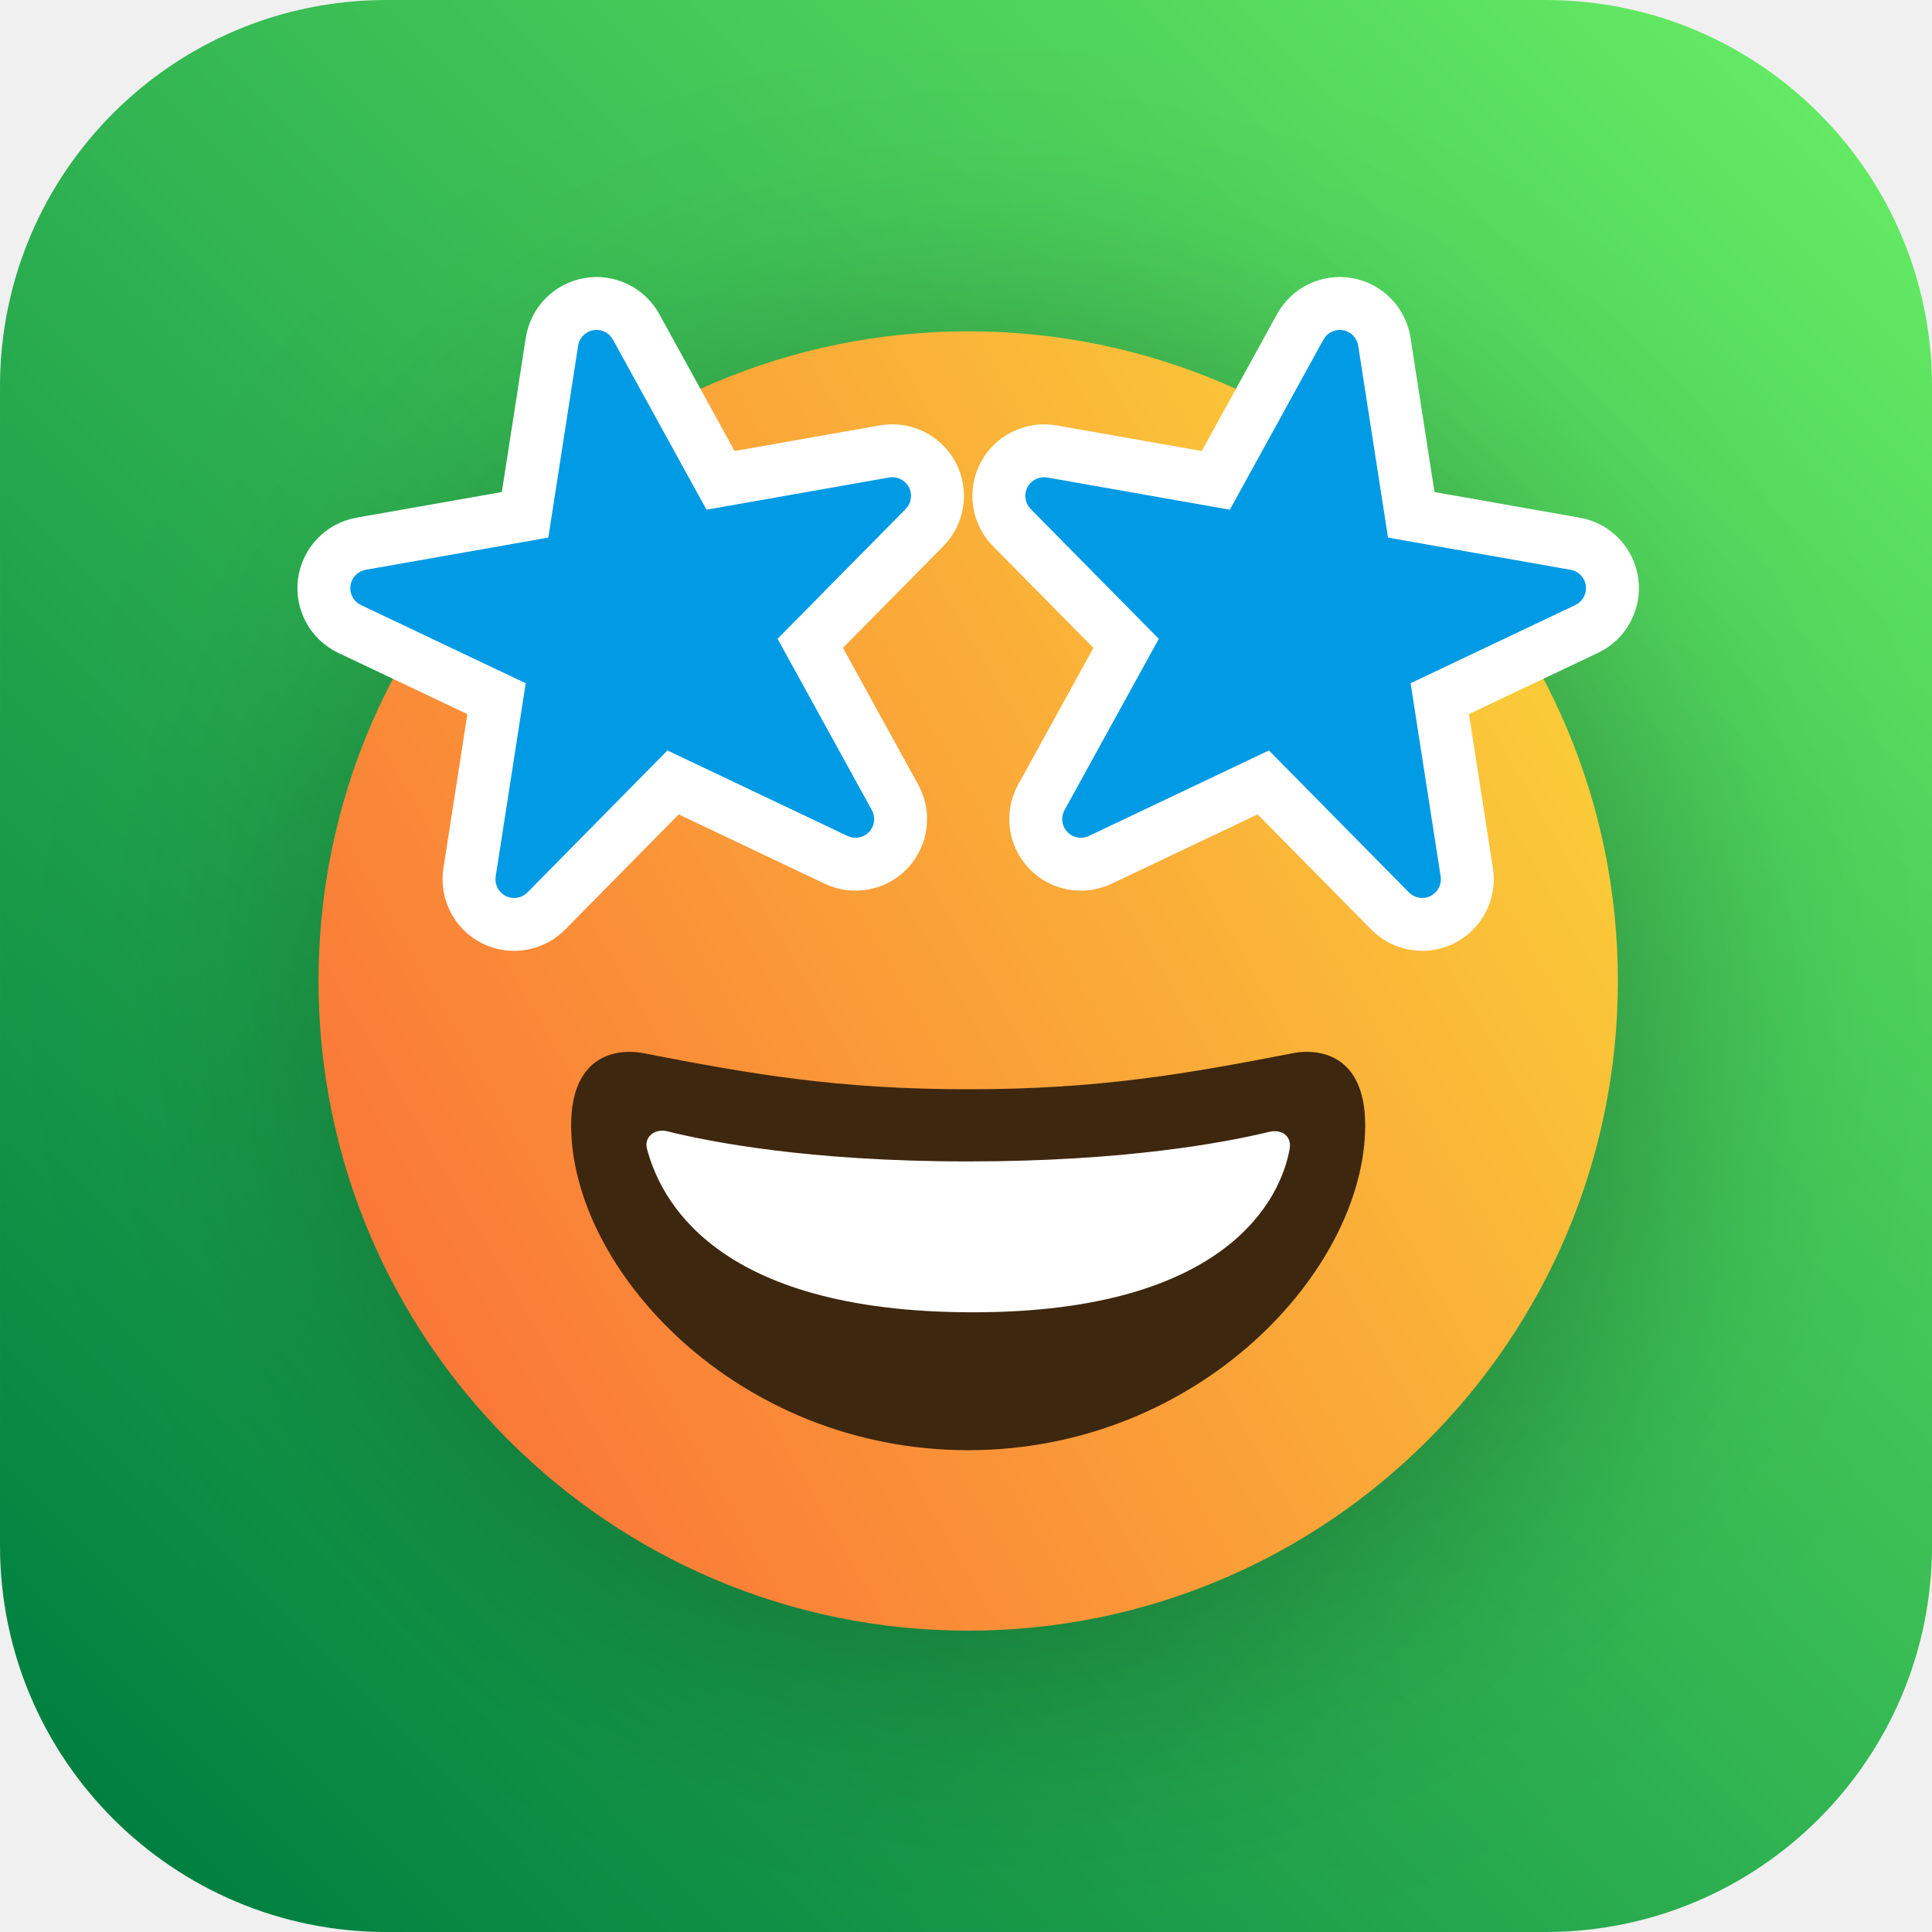
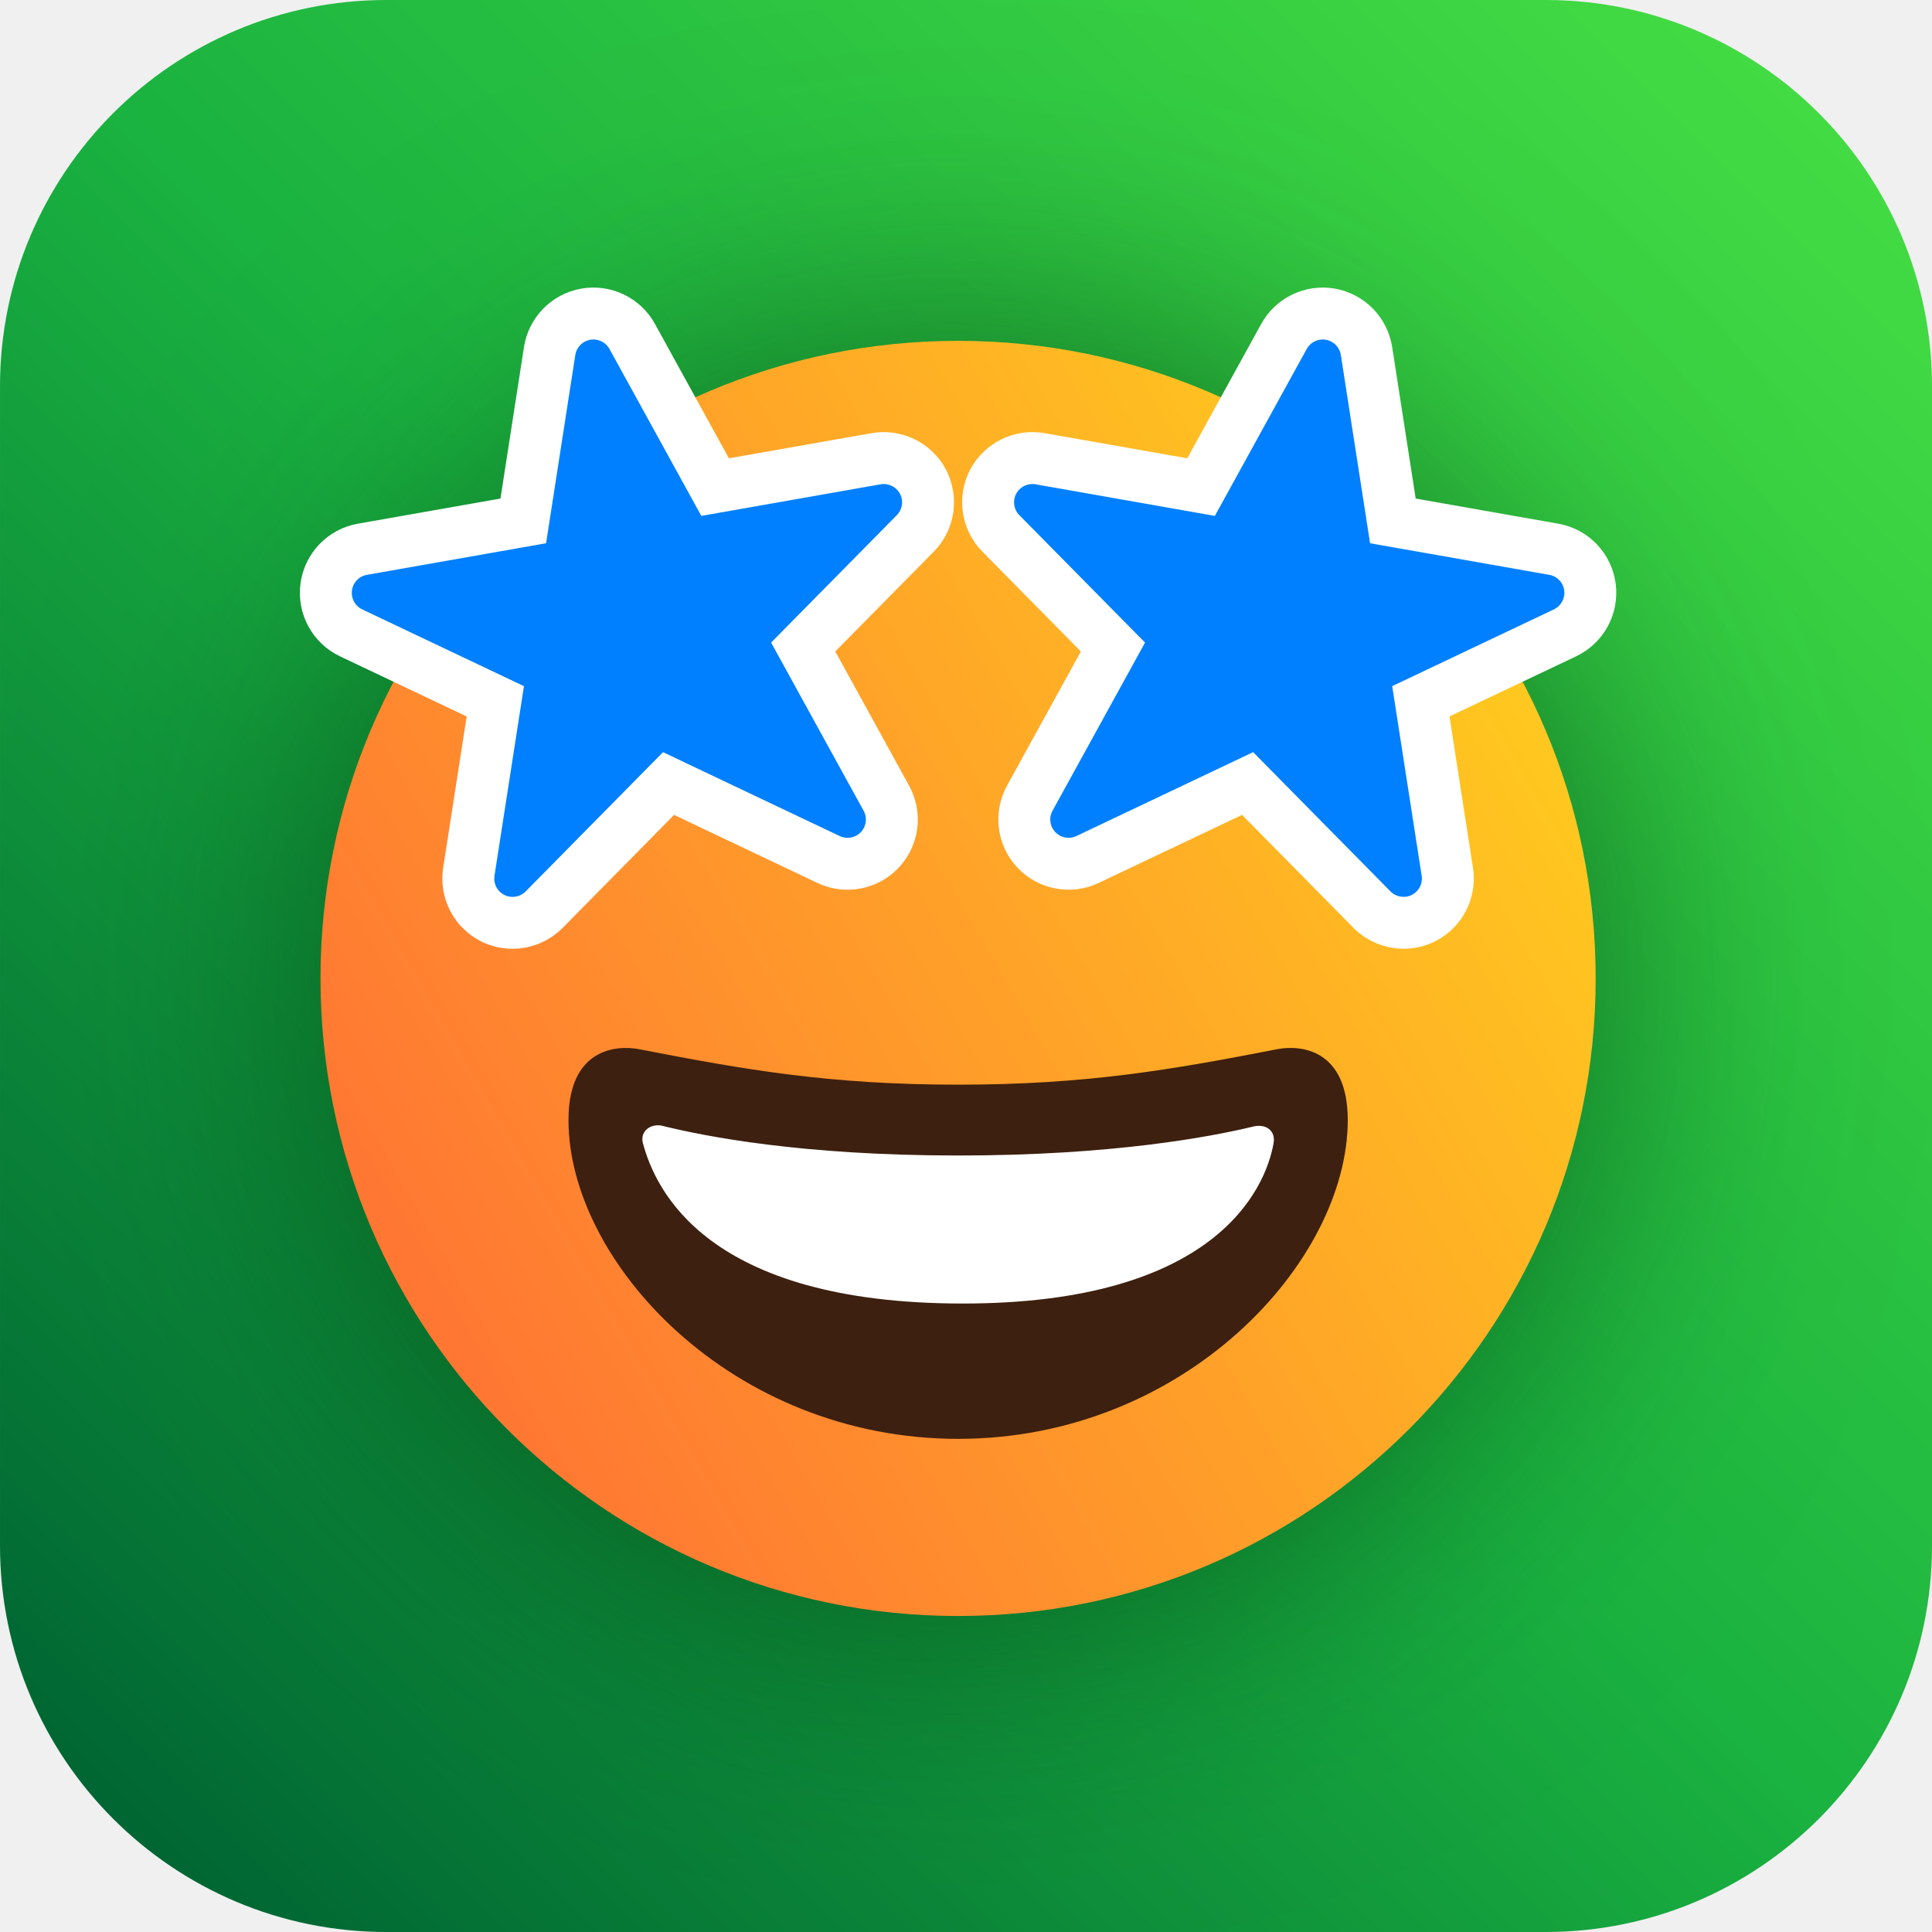
<svg xmlns="http://www.w3.org/2000/svg" xmlns:xlink="http://www.w3.org/1999/xlink" width="250" height="250" viewBox="0 0 66.146 66.146" version="1.1" id="svg5" xml:space="preserve">
  <defs id="defs2">
-     <linearGradient id="linearGradient120">
-       <stop style="stop-color:#fa7938;stop-opacity:1;" offset="0" id="stop119" />
-       <stop style="stop-color:#faca38;stop-opacity:1;" offset="1" id="stop120" />
+     <linearGradient id="linearGradient48">
+       <stop style="stop-color:#006633;stop-opacity:1;" offset="0" id="stop46" />
+       <stop style="stop-color:#1ab240;stop-opacity:1;" offset="0.5" id="stop47" />
+       <stop style="stop-color:#43db43;stop-opacity:1;" offset="1" id="stop48" />
    </linearGradient>
-     <linearGradient id="linearGradient107">
-       <stop style="stop-color:#008040;stop-opacity:1;" offset="0" id="stop106" />
-       <stop style="stop-color:#63e963;stop-opacity:1;" offset="1" id="stop107" />
+     <linearGradient id="linearGradient122">
+       <stop style="stop-color:#ff7733;stop-opacity:1;" offset="0" id="stop121" />
+       <stop style="stop-color:#ffc71f;stop-opacity:1;" offset="1" id="stop122" />
    </linearGradient>
    <style id="style6568">.cls-1{fill:none;}.cls-2{clip-path:url(#clip-path);}</style>
    <style id="style6568-5">.cls-1{fill:none;}.cls-2{clip-path:url(#clip-path);}</style>
    <style id="style6568-9">.cls-1{fill:none;}.cls-2{clip-path:url(#clip-path);}</style>
    <style id="style22571">.cls-1{fill:#84d0f7;}.cls-2{fill:#aa392d;}.cls-3{fill:#7c211a;}.cls-4{fill:#e59973;}.cls-5{fill:#2d2d2d;}.cls-6{opacity:0.2;}.cls-7{opacity:0.3;}</style>
    <style id="style23309">
      .cls-1 {
        fill: none;
      }
    </style>
    <style id="style6568-7">.cls-1{fill:none;}.cls-2{clip-path:url(#clip-path);}</style>
    <style id="style6568-5-5">.cls-1{fill:none;}.cls-2{clip-path:url(#clip-path);}</style>
    <style id="style6568-9-3">.cls-1{fill:none;}.cls-2{clip-path:url(#clip-path);}</style>
    <style id="style22571-5">.cls-1{fill:#84d0f7;}.cls-2{fill:#aa392d;}.cls-3{fill:#7c211a;}.cls-4{fill:#e59973;}.cls-5{fill:#2d2d2d;}.cls-6{opacity:0.2;}.cls-7{opacity:0.3;}</style>
    <style id="style23309-6">
      .cls-1 {
        fill: none;
      }
    </style>
    <style id="style1-9">
      .cls-1 {
        fill: none;
      }
    </style>
-     <linearGradient xlink:href="#linearGradient107" id="linearGradient220" gradientUnits="userSpaceOnUse" gradientTransform="matrix(0.6451905,0,0,0.6451905,88.84633,129.9233)" x1="211.292" y1="762.624" x2="301.672" y2="672.244" />
-     <linearGradient xlink:href="#linearGradient120" id="linearGradient72" gradientUnits="userSpaceOnUse" gradientTransform="matrix(4.670535,0,0,4.670535,181.3872,533.1583)" x1="11.106" y1="14.468" x2="19.155" y2="9.821" />
-     <filter style="color-interpolation-filters:sRGB" id="filter103" x="-0.27" y="-0.27" width="1.562" height="1.562">
-       <feFlood result="flood" in="SourceGraphic" flood-opacity="0.302" flood-color="rgb(0,0,0)" id="feFlood101" />
-       <feGaussianBlur result="blur" in="SourceGraphic" stdDeviation="5" id="feGaussianBlur101" />
-       <feOffset result="offset" in="blur" dx="1" dy="1" id="feOffset101" />
-       <feComposite result="comp1" operator="in" in="flood" in2="offset" id="feComposite102" />
-       <feComposite result="comp2" operator="over" in="SourceGraphic" in2="comp1" id="feComposite103" />
+     <linearGradient xlink:href="#linearGradient48" id="linearGradient220" gradientUnits="userSpaceOnUse" gradientTransform="matrix(0.6451905,0,0,0.6451905,88.84633,129.9233)" x1="211.292" y1="762.624" x2="301.672" y2="672.244" />
+     <filter style="color-interpolation-filters:sRGB" id="filter5-7" x="-0.275" y="-0.275" width="1.55" height="1.55">
+       <feFlood result="flood" in="SourceGraphic" flood-opacity="0.6" flood-color="rgb(0,51,13)" id="feFlood4-5" />
+       <feGaussianBlur result="blur" in="SourceGraphic" stdDeviation="5" id="feGaussianBlur4-3" />
+       <feOffset result="offset" in="blur" dx="0" dy="0" id="feOffset4-5" />
+       <feComposite result="comp1" operator="in" in="flood" in2="offset" id="feComposite4-6" />
+       <feComposite result="comp2" operator="over" in="SourceGraphic" in2="comp1" id="feComposite5-2" />
    </filter>
+     <linearGradient xlink:href="#linearGradient122" id="linearGradient2" gradientUnits="userSpaceOnUse" gradientTransform="matrix(4.583455,0,0,4.583455,182.3867,534.175)" x1="11.106" y1="14.468" x2="19.155" y2="9.821" />
  </defs>
  <g id="layer1" transform="translate(-220.3618,-558.8379)">
    <rect style="fill:url(#linearGradient220);fill-opacity:1;stroke-width:4.147" id="rect219" width="66.146" height="66.146" x="220.362" y="558.838" rx="13.229" ry="13.229" />
-     <path fill="#ffcc4d" d="m 275.753,592.424 c 0,12.285 -9.959,22.243 -22.243,22.243 -12.285,0 -22.243,-9.959 -22.243,-22.243 0,-12.285 9.959,-22.243 22.243,-22.243 12.285,0 22.243,9.959 22.243,22.243" id="path54" style="fill:url(#linearGradient72);fill-opacity:1;stroke:#ffffff;stroke-width:0;stroke-miterlimit:4;stroke-dasharray:none;stroke-opacity:1;filter:url(#filter103)" />
-     <path fill="#664500" d="m 253.509,596.131 c -4.477,0 -7.448,-0.521 -11.122,-1.236 -0.839,-0.162 -2.471,0 -2.471,2.471 0,4.943 5.678,11.122 13.593,11.122 7.914,0 13.593,-6.179 13.593,-11.122 0,-2.471 -1.632,-2.635 -2.471,-2.471 -3.674,0.714 -6.645,1.236 -11.122,1.236 z" id="path55" style="fill:#3e270f;fill-opacity:1;stroke:none;stroke-width:0;stroke-miterlimit:4;stroke-dasharray:none" />
-     <path fill="#ffffff" d="m 243.214,597.572 c 1.422,0.351 4.8,1.03 10.295,1.03 5.356,0 8.777,-0.645 10.264,-1.003 0.483,-0.129 0.815,0.148 0.744,0.562 -0.285,1.657 -2.091,5.606 -10.842,5.606 -8.96,0 -10.732,-3.99 -11.161,-5.591 -0.116,-0.434 0.294,-0.713 0.7,-0.604 z" id="path56" style="stroke-width:0;stroke-miterlimit:4;stroke-dasharray:none" />
-     <path fill="#e95f28" d="m 250.645,574.294 -5.613,0.99 -2.892,-5.256 c -0.319,-0.58 -0.974,-0.89 -1.621,-0.776 -0.651,0.115 -1.158,0.631 -1.259,1.284 l -0.921,5.928 -5.613,0.99 c -0.661,0.116 -1.171,0.649 -1.262,1.315 -0.09,0.666 0.261,1.314 0.869,1.603 l 5.029,2.387 -0.924,5.946 c -0.103,0.662 0.234,1.315 0.832,1.618 0.221,0.111 0.458,0.164 0.695,0.164 0.404,0 0.803,-0.158 1.101,-0.46 l 4.34,-4.401 5.583,2.651 c 0.606,0.287 1.327,0.152 1.787,-0.336 0.46,-0.488 0.551,-1.216 0.229,-1.803 l -2.902,-5.274 3.911,-3.964 c 0.472,-0.478 0.58,-1.207 0.268,-1.803 -0.314,-0.596 -0.98,-0.918 -1.637,-0.803 z m 5.729,0 5.613,0.99 2.892,-5.256 c 0.319,-0.58 0.974,-0.89 1.621,-0.776 0.65,0.115 1.157,0.631 1.258,1.284 l 0.921,5.928 5.613,0.99 c 0.662,0.116 1.173,0.648 1.262,1.314 0.089,0.666 -0.261,1.314 -0.869,1.603 l -5.029,2.387 0.924,5.946 c 0.103,0.662 -0.234,1.315 -0.832,1.618 -0.221,0.111 -0.458,0.164 -0.694,0.164 -0.404,0 -0.803,-0.158 -1.101,-0.46 l -4.34,-4.4 -5.583,2.651 c -0.606,0.287 -1.327,0.152 -1.787,-0.336 -0.46,-0.488 -0.551,-1.216 -0.229,-1.803 l 2.902,-5.273 -3.911,-3.964 c -0.472,-0.478 -0.58,-1.207 -0.268,-1.803 0.315,-0.596 0.981,-0.918 1.639,-0.803 z" id="path57" style="fill:#009ae5;fill-opacity:1;stroke:#ffffff;stroke-width:1.812;stroke-miterlimit:4;stroke-dasharray:none;stroke-opacity:1" />
+     <path fill="#ffcc4d" d="m 274.993,592.336 c 0,12.056 -9.773,21.829 -21.829,21.829 -12.056,0 -21.829,-9.773 -21.829,-21.829 0,-12.056 9.773,-21.829 21.829,-21.829 12.056,0 21.829,9.773 21.829,21.829" id="path22-1" style="fill:url(#linearGradient2);fill-opacity:1;stroke:#ffffff;stroke-width:0;stroke-miterlimit:4;stroke-dasharray:none;stroke-opacity:1;filter:url(#filter5-7)" />
+     <path fill="#664500" d="m 253.164,595.974 c -4.394,0 -7.309,-0.512 -10.914,-1.213 -0.823,-0.159 -2.425,0 -2.425,2.425 0,4.851 5.572,10.914 13.34,10.914 7.766,0 13.34,-6.064 13.34,-10.914 0,-2.425 -1.602,-2.585 -2.425,-2.425 -3.605,0.701 -6.521,1.213 -10.914,1.213 z" id="path23-2" style="fill:#3d200f;fill-opacity:1;stroke:none;stroke-width:0;stroke-miterlimit:4;stroke-dasharray:none" />
+     <path fill="#ffffff" d="m 243.061,597.388 c 1.396,0.345 4.71,1.011 10.103,1.011 5.256,0 8.613,-0.633 10.073,-0.984 0.474,-0.127 0.8,0.145 0.73,0.551 -0.28,1.626 -2.052,5.501 -10.64,5.501 -8.793,0 -10.532,-3.916 -10.953,-5.487 -0.114,-0.426 0.288,-0.699 0.687,-0.593 z" id="path24-7" style="stroke-width:0;stroke-miterlimit:4;stroke-dasharray:none" />
+     <path fill="#e95f28" d="m 250.353,574.544 -5.508,0.971 -2.838,-5.158 c -0.313,-0.569 -0.956,-0.873 -1.591,-0.762 -0.639,0.113 -1.136,0.62 -1.236,1.26 l -0.903,5.817 -5.508,0.971 c -0.649,0.114 -1.15,0.637 -1.238,1.29 -0.088,0.654 0.256,1.289 0.853,1.573 l 4.936,2.343 -0.907,5.836 c -0.101,0.65 0.229,1.29 0.816,1.587 0.217,0.109 0.45,0.161 0.682,0.161 0.397,0 0.788,-0.155 1.081,-0.451 l 4.259,-4.318 5.479,2.601 c 0.594,0.281 1.302,0.149 1.754,-0.33 0.451,-0.479 0.541,-1.193 0.224,-1.769 l -2.847,-5.176 3.838,-3.89 c 0.463,-0.469 0.569,-1.185 0.263,-1.769 -0.308,-0.585 -0.962,-0.901 -1.607,-0.788 z m 5.622,0 5.508,0.971 2.838,-5.158 c 0.313,-0.569 0.956,-0.873 1.591,-0.762 0.638,0.113 1.135,0.62 1.235,1.26 l 0.903,5.817 5.508,0.971 c 0.65,0.114 1.151,0.635 1.238,1.289 0.087,0.654 -0.256,1.289 -0.853,1.573 l -4.936,2.343 0.907,5.836 c 0.101,0.65 -0.229,1.29 -0.816,1.587 -0.217,0.109 -0.45,0.161 -0.682,0.161 -0.397,0 -0.788,-0.155 -1.081,-0.451 l -4.259,-4.318 -5.479,2.601 c -0.594,0.281 -1.302,0.149 -1.754,-0.33 -0.451,-0.479 -0.541,-1.193 -0.224,-1.769 l 2.847,-5.175 -3.838,-3.89 c -0.463,-0.469 -0.569,-1.185 -0.263,-1.769 0.309,-0.585 0.963,-0.901 1.608,-0.788 z" id="path25-0" style="fill:#0080ff;fill-opacity:1;stroke:#ffffff;stroke-width:1.778;stroke-miterlimit:4;stroke-dasharray:none;stroke-opacity:1" />
  </g>
  <style type="text/css" id="style1941">
	.st0{fill:none;stroke:#000000;stroke-width:2;stroke-linecap:round;stroke-linejoin:round;stroke-miterlimit:10;}
</style>
  <style type="text/css" id="style1941-0">
	.st0{fill:none;stroke:#000000;stroke-width:2;stroke-linecap:round;stroke-linejoin:round;stroke-miterlimit:10;}
</style>
  <style type="text/css" id="style1941-7">
	.st0{fill:none;stroke:#000000;stroke-width:2;stroke-linecap:round;stroke-linejoin:round;stroke-miterlimit:10;}
</style>
  <style type="text/css" id="style22485">
	.st0{fill:none;stroke:#6C3DB7;stroke-width:4;stroke-linecap:round;stroke-linejoin:round;stroke-miterlimit:10;}
	.st1{fill:none;stroke:#1F992A;stroke-width:4;stroke-linecap:round;stroke-linejoin:round;stroke-miterlimit:10;}
	.st2{fill:none;stroke:#6A83BA;stroke-width:4;stroke-linecap:round;stroke-linejoin:round;stroke-miterlimit:10;}
	.st3{fill:#8A8AFF;stroke:#8A8AFF;stroke-width:2;stroke-linecap:round;stroke-linejoin:round;stroke-miterlimit:10;}
	.st4{fill:#6C3DB7;stroke:#6C3DB7;stroke-width:2;stroke-linecap:round;stroke-linejoin:round;stroke-miterlimit:10;}
	.st5{fill:#A576FF;stroke:#A576FF;stroke-width:2;stroke-linecap:round;stroke-linejoin:round;stroke-miterlimit:10;}
	.st6{fill:#F2BB41;stroke:#F2BB41;stroke-width:2;stroke-linecap:round;stroke-linejoin:round;stroke-miterlimit:10;}
	.st7{fill:#E08838;stroke:#E08838;stroke-width:2;stroke-linecap:round;stroke-linejoin:round;stroke-miterlimit:10;}
	.st8{fill:#1F992A;stroke:#1F992A;stroke-width:2;stroke-linecap:round;stroke-linejoin:round;stroke-miterlimit:10;}
	.st9{fill:#5EC11E;stroke:#5EC11E;stroke-width:2;stroke-linecap:round;stroke-linejoin:round;stroke-miterlimit:10;}
	.st10{fill:#E3FAFF;stroke:#E3FAFF;stroke-width:2;stroke-linecap:round;stroke-linejoin:round;stroke-miterlimit:10;}
	.st11{fill:#FF5093;stroke:#FF5093;stroke-width:2;stroke-linecap:round;stroke-linejoin:round;stroke-miterlimit:10;}
	.st12{fill:#B7257F;stroke:#B7257F;stroke-width:2;stroke-linecap:round;stroke-linejoin:round;stroke-miterlimit:10;}
	.st13{fill:#5189E5;stroke:#5189E5;stroke-width:2;stroke-linecap:round;stroke-linejoin:round;stroke-miterlimit:10;}
	.st14{fill:#6EBAFF;stroke:#6EBAFF;stroke-width:2;stroke-linecap:round;stroke-linejoin:round;stroke-miterlimit:10;}
	.st15{fill:#EDD977;stroke:#EDD977;stroke-width:2;stroke-linecap:round;stroke-linejoin:round;stroke-miterlimit:10;}
	.st16{fill:#8C43FF;stroke:#8C43FF;stroke-width:2;stroke-linecap:round;stroke-linejoin:round;stroke-miterlimit:10;}
	.st17{fill:#5252BA;stroke:#5252BA;stroke-width:2;stroke-linecap:round;stroke-linejoin:round;stroke-miterlimit:10;}
	.st18{fill:none;stroke:#E3FAFF;stroke-width:4;stroke-linecap:round;stroke-linejoin:round;stroke-miterlimit:10;}
	.st19{fill:#354C75;stroke:#354C75;stroke-width:2;stroke-linecap:round;stroke-linejoin:round;stroke-miterlimit:10;}
</style>
  <style type="text/css" id="style23106">
	.st0{fill:none;stroke:#000000;stroke-width:2;stroke-linecap:round;stroke-linejoin:round;stroke-miterlimit:10;}
	.st1{fill:none;stroke:#000000;stroke-width:2;stroke-linejoin:round;stroke-miterlimit:10;}
</style>
  <style type="text/css" id="style1941-1">
	.st0{fill:none;stroke:#000000;stroke-width:2;stroke-linecap:round;stroke-linejoin:round;stroke-miterlimit:10;}
</style>
  <style type="text/css" id="style1941-0-8">
	.st0{fill:none;stroke:#000000;stroke-width:2;stroke-linecap:round;stroke-linejoin:round;stroke-miterlimit:10;}
</style>
  <style type="text/css" id="style1941-7-7">
	.st0{fill:none;stroke:#000000;stroke-width:2;stroke-linecap:round;stroke-linejoin:round;stroke-miterlimit:10;}
</style>
  <style type="text/css" id="style22485-9">
	.st0{fill:none;stroke:#6C3DB7;stroke-width:4;stroke-linecap:round;stroke-linejoin:round;stroke-miterlimit:10;}
	.st1{fill:none;stroke:#1F992A;stroke-width:4;stroke-linecap:round;stroke-linejoin:round;stroke-miterlimit:10;}
	.st2{fill:none;stroke:#6A83BA;stroke-width:4;stroke-linecap:round;stroke-linejoin:round;stroke-miterlimit:10;}
	.st3{fill:#8A8AFF;stroke:#8A8AFF;stroke-width:2;stroke-linecap:round;stroke-linejoin:round;stroke-miterlimit:10;}
	.st4{fill:#6C3DB7;stroke:#6C3DB7;stroke-width:2;stroke-linecap:round;stroke-linejoin:round;stroke-miterlimit:10;}
	.st5{fill:#A576FF;stroke:#A576FF;stroke-width:2;stroke-linecap:round;stroke-linejoin:round;stroke-miterlimit:10;}
	.st6{fill:#F2BB41;stroke:#F2BB41;stroke-width:2;stroke-linecap:round;stroke-linejoin:round;stroke-miterlimit:10;}
	.st7{fill:#E08838;stroke:#E08838;stroke-width:2;stroke-linecap:round;stroke-linejoin:round;stroke-miterlimit:10;}
	.st8{fill:#1F992A;stroke:#1F992A;stroke-width:2;stroke-linecap:round;stroke-linejoin:round;stroke-miterlimit:10;}
	.st9{fill:#5EC11E;stroke:#5EC11E;stroke-width:2;stroke-linecap:round;stroke-linejoin:round;stroke-miterlimit:10;}
	.st10{fill:#E3FAFF;stroke:#E3FAFF;stroke-width:2;stroke-linecap:round;stroke-linejoin:round;stroke-miterlimit:10;}
	.st11{fill:#FF5093;stroke:#FF5093;stroke-width:2;stroke-linecap:round;stroke-linejoin:round;stroke-miterlimit:10;}
	.st12{fill:#B7257F;stroke:#B7257F;stroke-width:2;stroke-linecap:round;stroke-linejoin:round;stroke-miterlimit:10;}
	.st13{fill:#5189E5;stroke:#5189E5;stroke-width:2;stroke-linecap:round;stroke-linejoin:round;stroke-miterlimit:10;}
	.st14{fill:#6EBAFF;stroke:#6EBAFF;stroke-width:2;stroke-linecap:round;stroke-linejoin:round;stroke-miterlimit:10;}
	.st15{fill:#EDD977;stroke:#EDD977;stroke-width:2;stroke-linecap:round;stroke-linejoin:round;stroke-miterlimit:10;}
	.st16{fill:#8C43FF;stroke:#8C43FF;stroke-width:2;stroke-linecap:round;stroke-linejoin:round;stroke-miterlimit:10;}
	.st17{fill:#5252BA;stroke:#5252BA;stroke-width:2;stroke-linecap:round;stroke-linejoin:round;stroke-miterlimit:10;}
	.st18{fill:none;stroke:#E3FAFF;stroke-width:4;stroke-linecap:round;stroke-linejoin:round;stroke-miterlimit:10;}
	.st19{fill:#354C75;stroke:#354C75;stroke-width:2;stroke-linecap:round;stroke-linejoin:round;stroke-miterlimit:10;}
</style>
  <style type="text/css" id="style23106-2">
	.st0{fill:none;stroke:#000000;stroke-width:2;stroke-linecap:round;stroke-linejoin:round;stroke-miterlimit:10;}
	.st1{fill:none;stroke:#000000;stroke-width:2;stroke-linejoin:round;stroke-miterlimit:10;}
</style>
  <style type="text/css" id="style4736">

	.st0{fill:#D1D1D1;}
	.st1{fill:#454545;}

</style>
  <style type="text/css" id="style1">
	.st0{fill:none;stroke:#000000;stroke-width:2;stroke-linecap:round;stroke-linejoin:round;stroke-miterlimit:10;}
</style>
  <style type="text/css" id="style1-4">
	.linesandangles_een{fill:#111918;}
</style>
  <style type="text/css" id="style1-2">
	.st0{fill:#000000;}
</style>
  <style type="text/css" id="style1-5">
	.st0{fill:#000000;}
</style>
  <style type="text/css" id="style1-1">
	.st0{fill:#000000;}
</style>
</svg>
